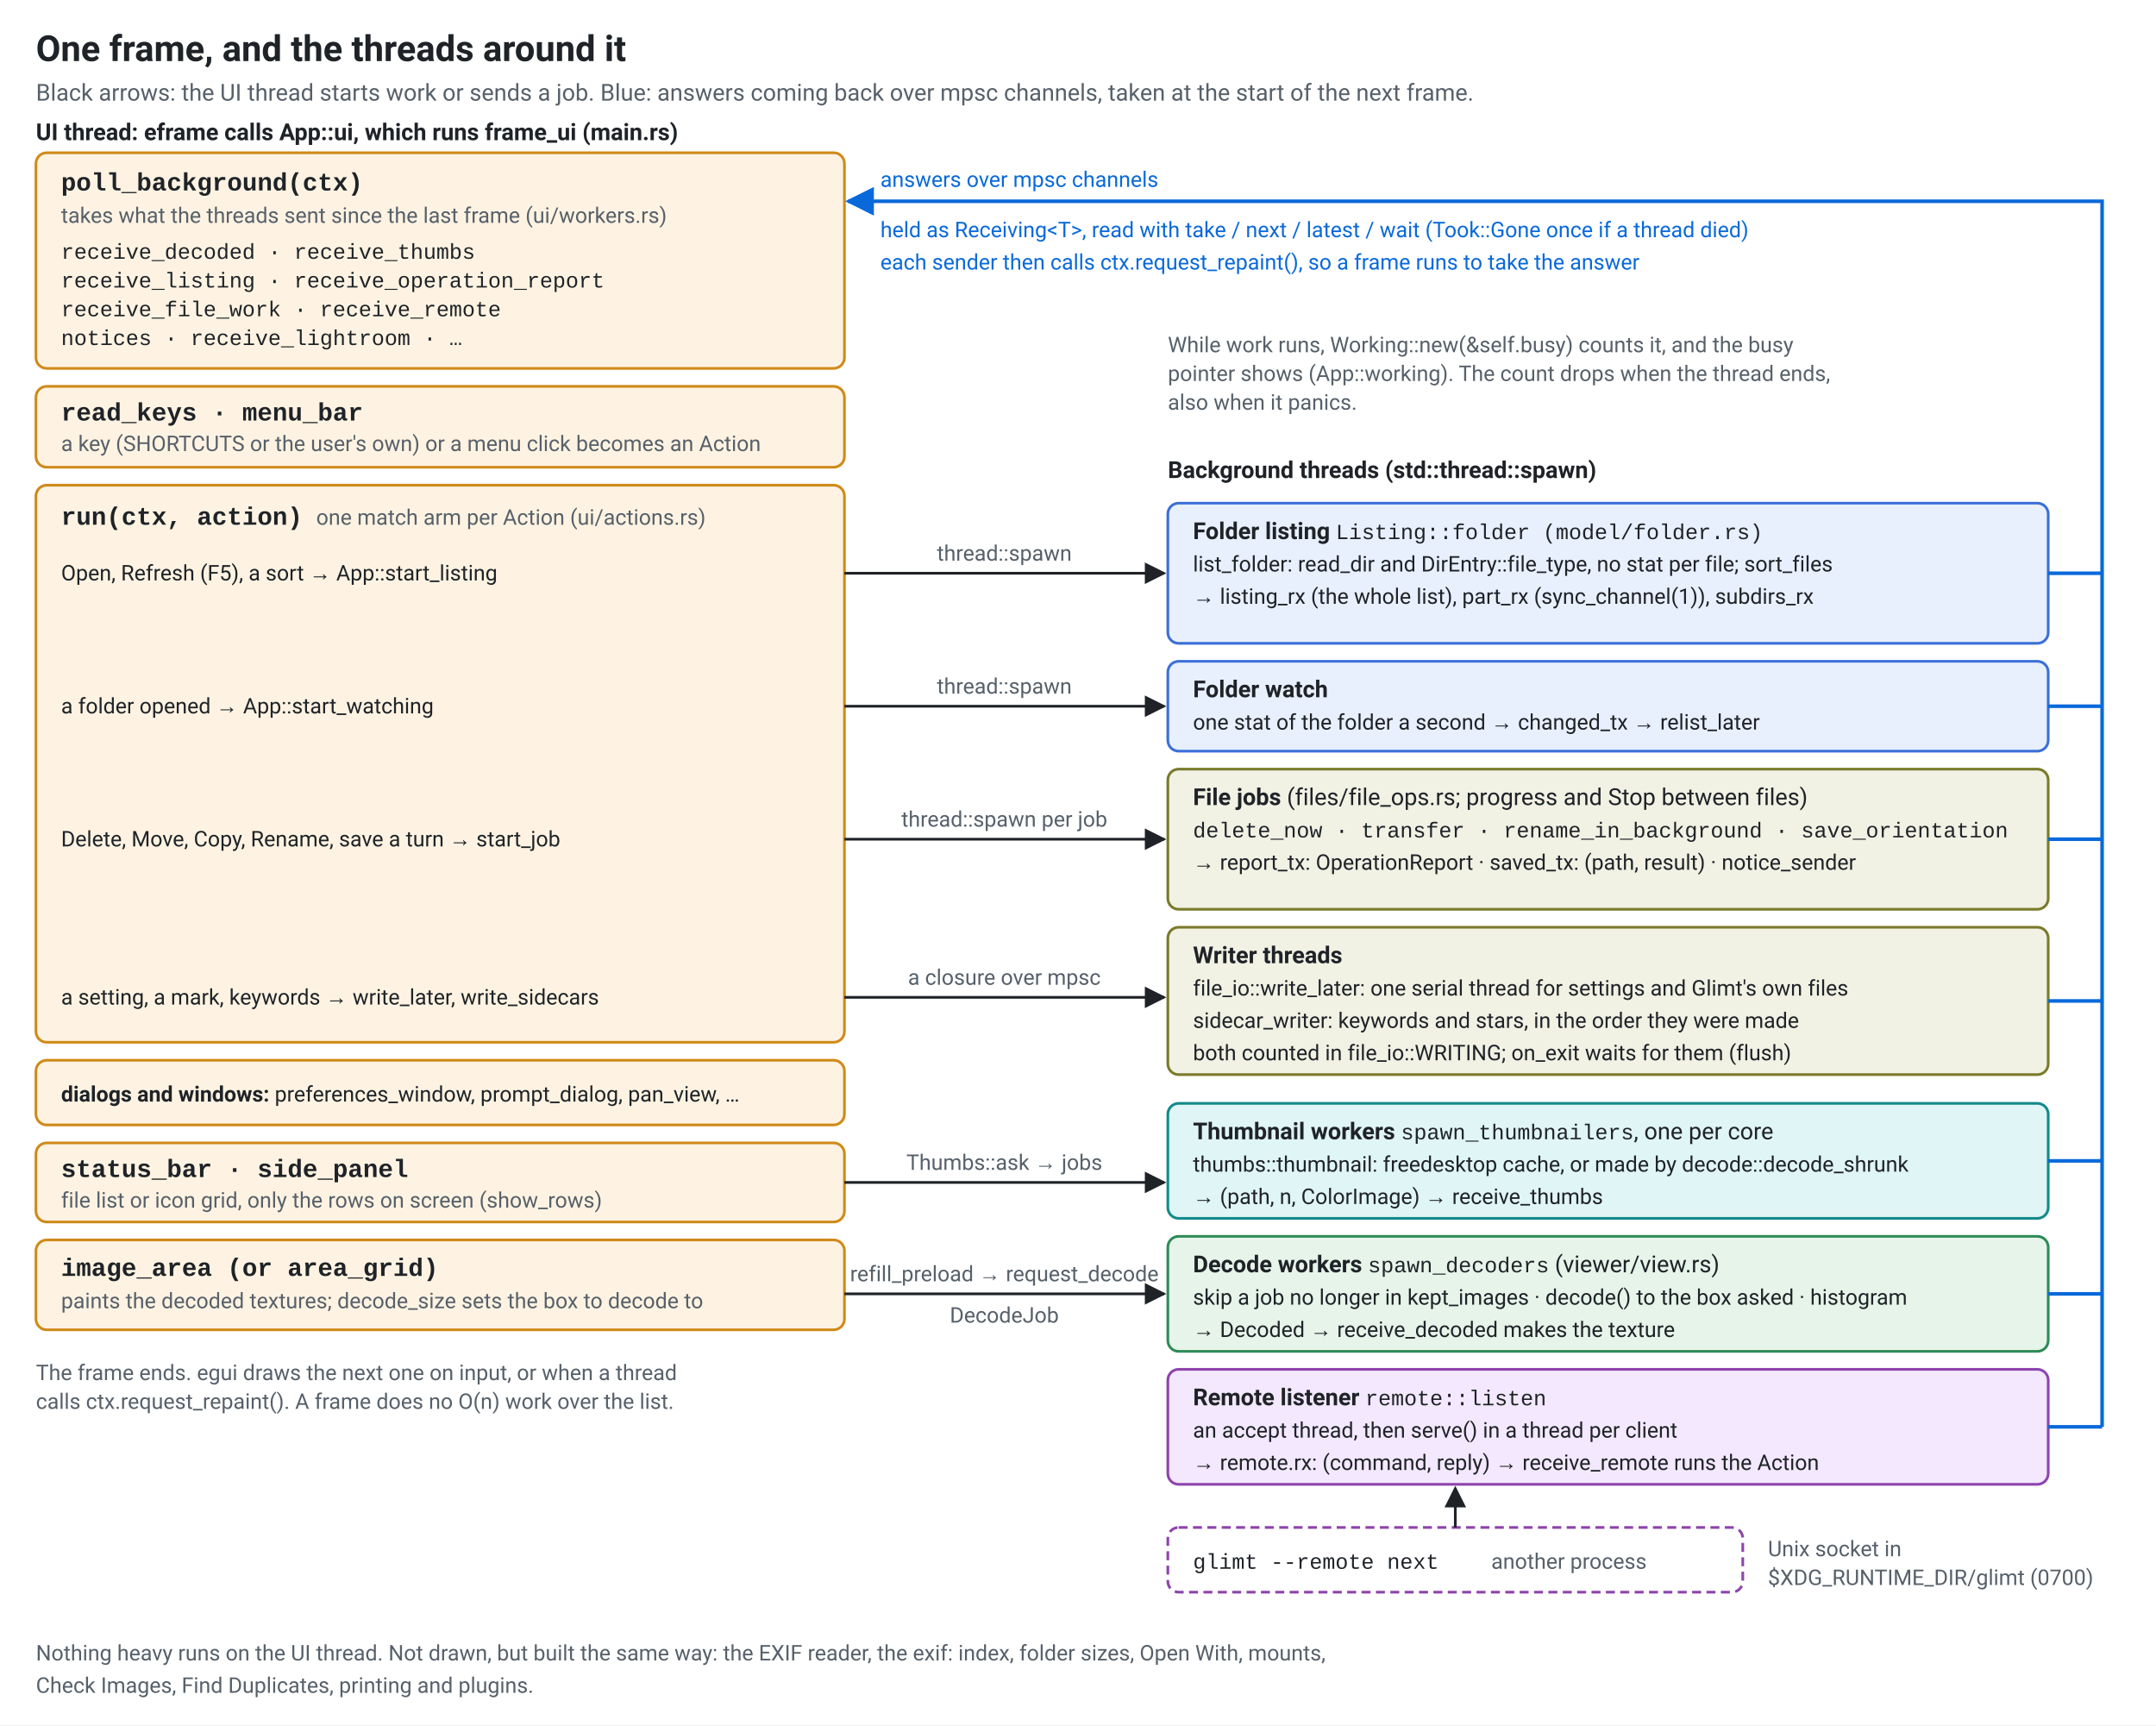
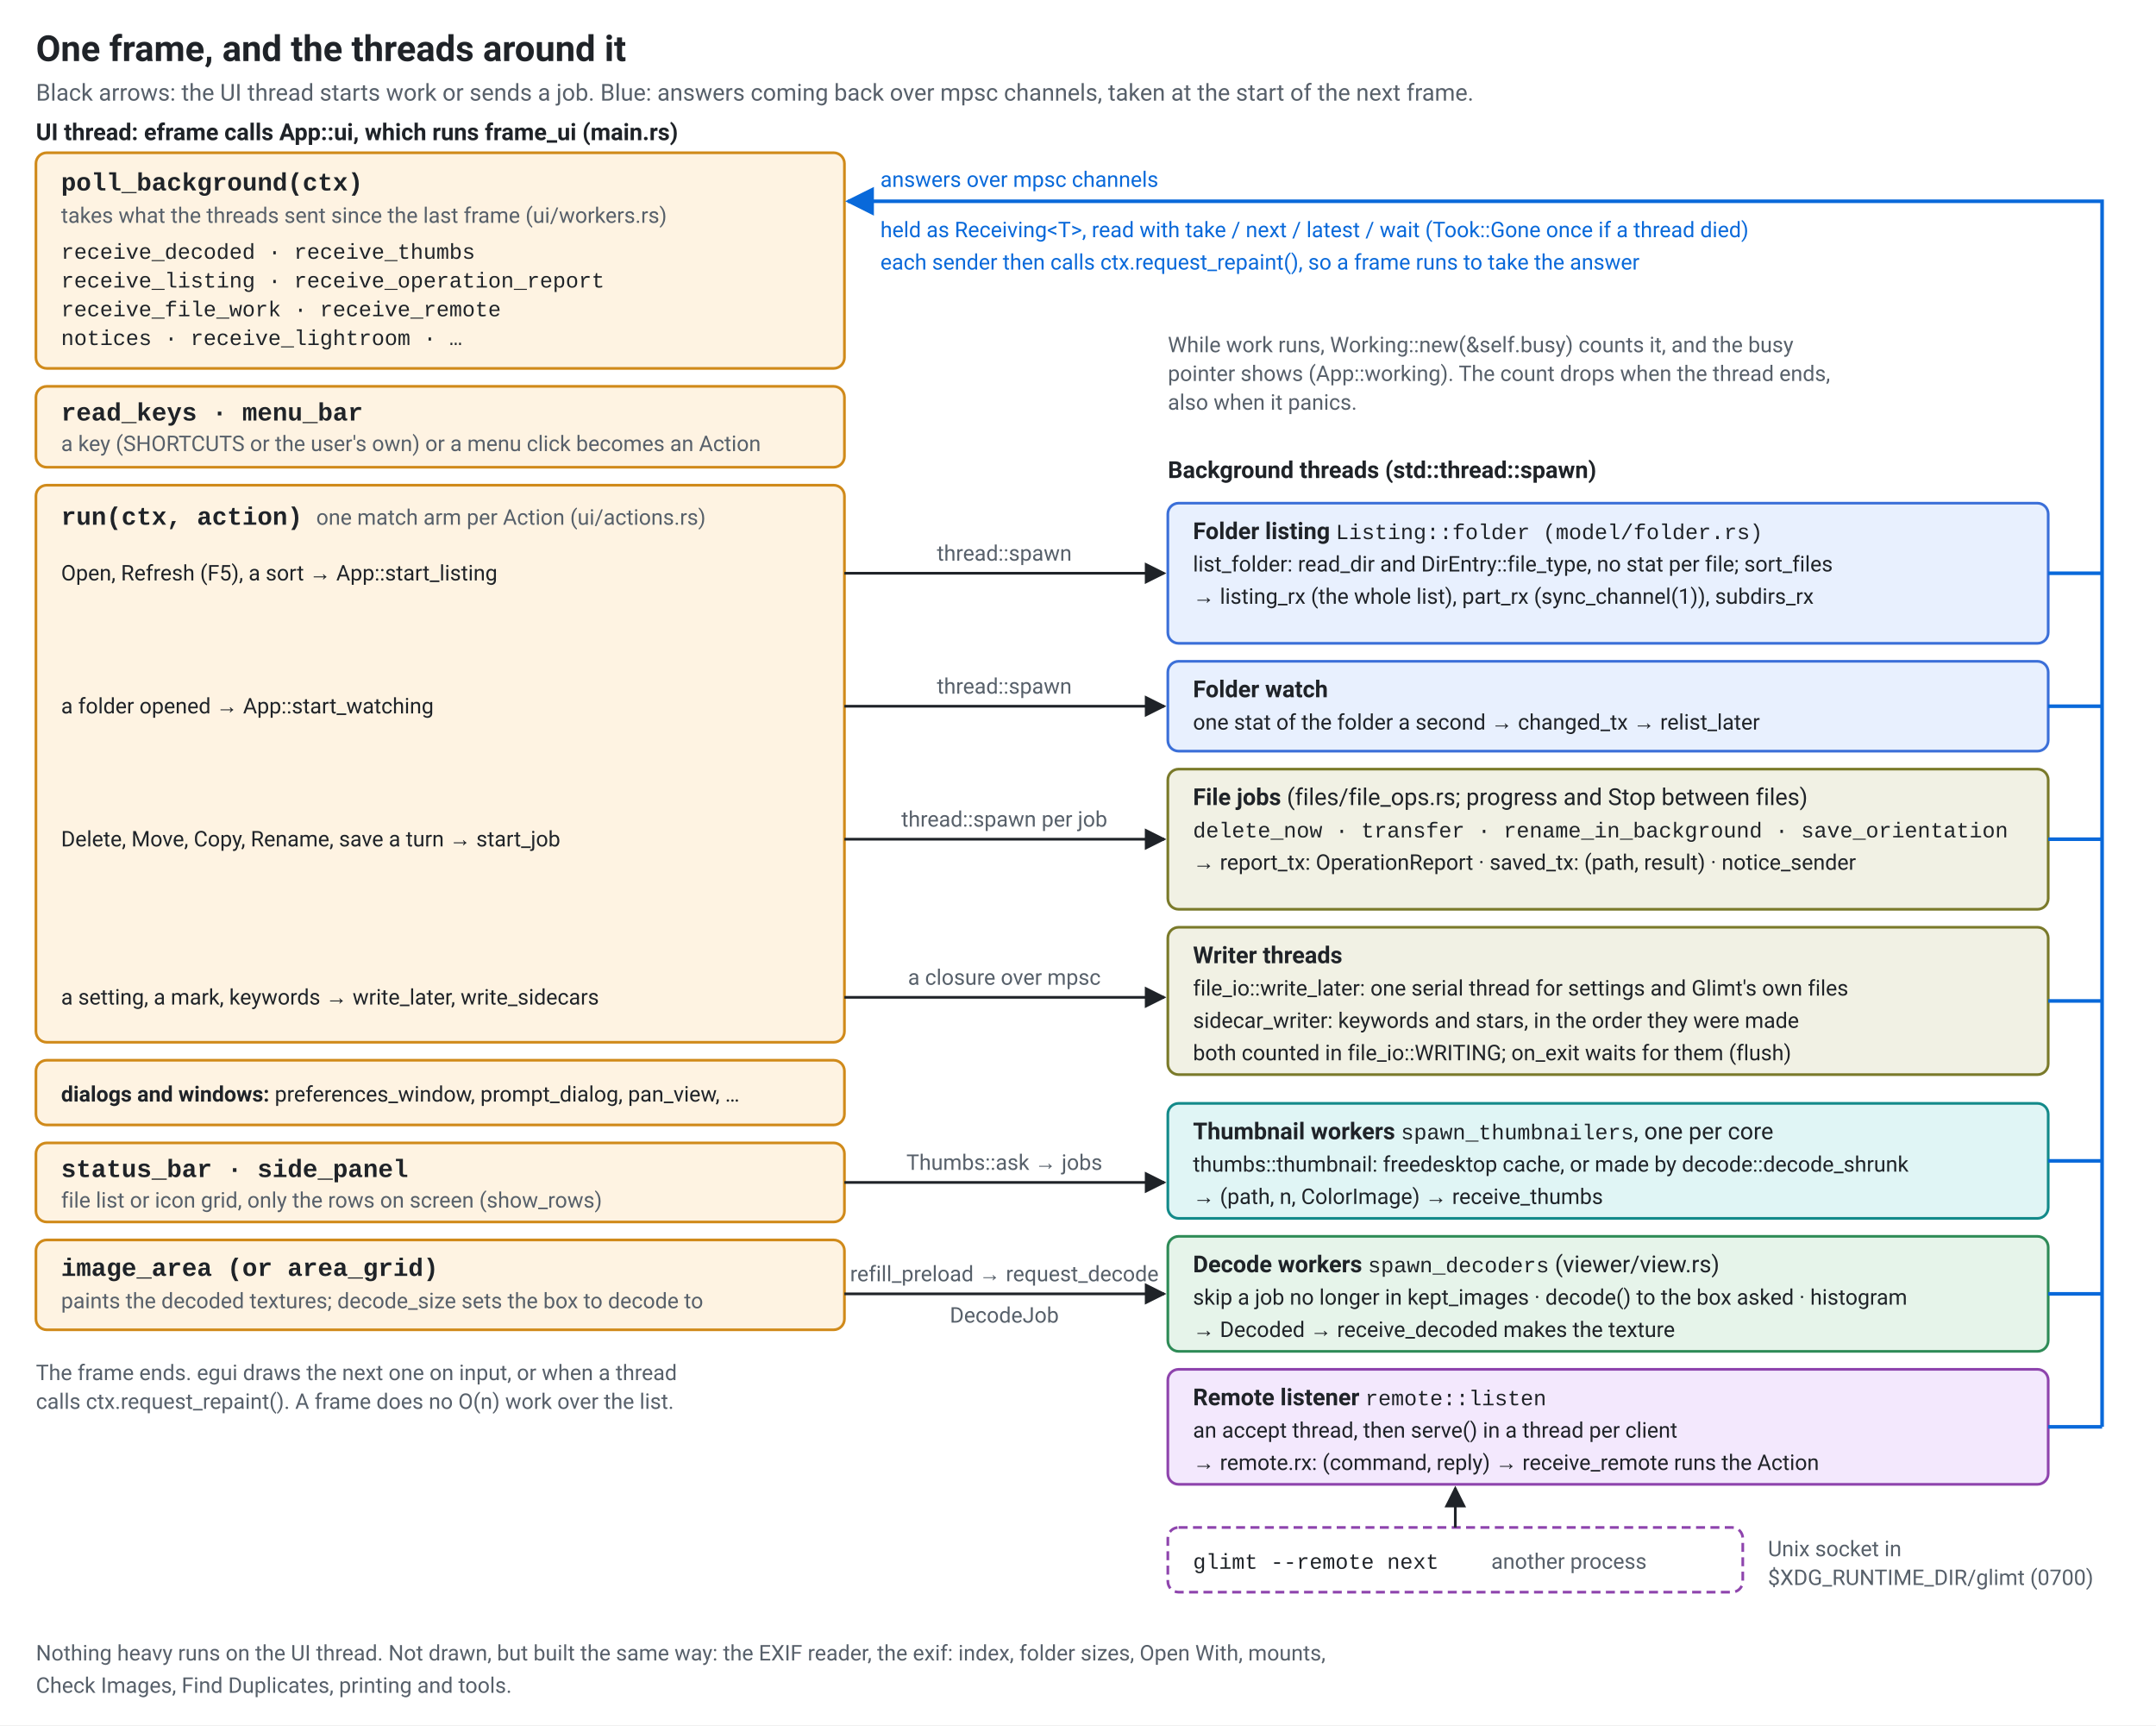
<svg xmlns="http://www.w3.org/2000/svg" viewBox="0 0 1200 960" width="1200" height="960" role="img" aria-label="One frame of Glimt and its background threads. The UI thread's frame_ui takes what threads sent (poll_background), turns keys and clicks into an Action, runs it, and draws. Actions and drawing start threads or send them jobs: folder listing, folder watch, file jobs, writer threads, thumbnail and decode workers; the remote listener takes commands from other processes. Every thread answers over an mpsc channel held as Receiving and calls request_repaint, so the next frame picks the answer up.">
  <defs>
    <marker id="arrow" viewBox="0 0 10 10" refX="9" refY="5" markerWidth="8" markerHeight="8" orient="auto-start-reverse">
      <path d="M0,0 L10,5 L0,10 z" fill="#1f2328" />
    </marker>
    <marker id="arrow-blue" viewBox="0 0 10 10" refX="9" refY="5" markerWidth="8" markerHeight="8" orient="auto-start-reverse">
      <path d="M0,0 L10,5 L0,10 z" fill="#0969da" />
    </marker>
  </defs>
  <rect x="0" y="0" width="1200" height="960" fill="#ffffff" />
  <g font-family="system-ui, -apple-system, 'Segoe UI', Roboto, 'Helvetica Neue', Arial, sans-serif" fill="#1f2328">
    <text x="20" y="34" font-size="20" font-weight="700">One frame, and the threads around it</text>
    <text x="20" y="56" font-size="13" fill="#57606a">Black arrows: the UI thread starts work or sends a job. Blue: answers coming back over mpsc channels, taken at the start of the next frame.</text>
    <text x="20" y="78" font-size="13" font-weight="700">UI thread: eframe calls App::ui, which runs frame_ui (main.rs)</text>
    <rect x="20" y="85" width="450" height="120" rx="6" fill="#fef3e2" stroke="#d08a1a" stroke-width="1.5" />
    <text x="34" y="106" font-size="14" font-weight="700" font-family="ui-monospace, SFMono-Regular, Menlo, Consolas, 'Liberation Mono', monospace">poll_background(ctx)</text>
    <text x="34" y="124" font-size="12" fill="#57606a">takes what the threads sent since the last frame (ui/workers.rs)</text>
    <g font-size="12" font-family="ui-monospace, SFMono-Regular, Menlo, Consolas, 'Liberation Mono', monospace">
      <text x="34" y="144">receive_decoded · receive_thumbs</text>
      <text x="34" y="160">receive_listing · receive_operation_report</text>
      <text x="34" y="176">receive_file_work · receive_remote</text>
      <text x="34" y="192">notices · receive_lightroom · …</text>
    </g>
    <rect x="20" y="215" width="450" height="45" rx="6" fill="#fef3e2" stroke="#d08a1a" stroke-width="1.5" />
    <text x="34" y="234" font-size="14" font-weight="700" font-family="ui-monospace, SFMono-Regular, Menlo, Consolas, 'Liberation Mono', monospace">read_keys · menu_bar</text>
    <text x="34" y="251" font-size="12" fill="#57606a">a key (SHORTCUTS or the user's own) or a menu click becomes an Action</text>
    <rect x="20" y="270" width="450" height="310" rx="6" fill="#fef3e2" stroke="#d08a1a" stroke-width="1.5" />
    <text x="34" y="292" font-size="14" font-weight="700" font-family="ui-monospace, SFMono-Regular, Menlo, Consolas, 'Liberation Mono', monospace">run(ctx, action)</text>
    <text x="176" y="292" font-size="12" fill="#57606a">one match arm per Action (ui/actions.rs)</text>
    <g font-size="12">
      <text x="34" y="323">Open, Refresh (F5), a sort → App::start_listing</text>
      <text x="34" y="397">a folder opened → App::start_watching</text>
      <text x="34" y="471">Delete, Move, Copy, Rename, save a turn → start_job</text>
      <text x="34" y="559">a setting, a mark, keywords → write_later, write_sidecars</text>
    </g>
    <rect x="20" y="590" width="450" height="36" rx="6" fill="#fef3e2" stroke="#d08a1a" stroke-width="1.5" />
    <text x="34" y="613" font-size="12">
      <tspan font-weight="700">dialogs and windows:</tspan> preferences_window, prompt_dialog, pan_view, …</text>
    <rect x="20" y="636" width="450" height="44" rx="6" fill="#fef3e2" stroke="#d08a1a" stroke-width="1.5" />
    <text x="34" y="655" font-size="14" font-weight="700" font-family="ui-monospace, SFMono-Regular, Menlo, Consolas, 'Liberation Mono', monospace">status_bar · side_panel</text>
    <text x="34" y="672" font-size="12" fill="#57606a">file list or icon grid, only the rows on screen (show_rows)</text>
    <rect x="20" y="690" width="450" height="50" rx="6" fill="#fef3e2" stroke="#d08a1a" stroke-width="1.5" />
    <text x="34" y="710" font-size="14" font-weight="700" font-family="ui-monospace, SFMono-Regular, Menlo, Consolas, 'Liberation Mono', monospace">image_area (or area_grid)</text>
    <text x="34" y="728" font-size="12" fill="#57606a">paints the decoded textures; decode_size sets the box to decode to</text>
    <text x="20" y="768" font-size="12" fill="#57606a">The frame ends. egui draws the next one on input, or when a thread</text>
    <text x="20" y="784" font-size="12" fill="#57606a">calls ctx.request_repaint(). A frame does no O(n) work over the list.</text>
    <g font-size="12" fill="#57606a" text-anchor="middle">
      <line x1="470" y1="319" x2="648" y2="319" stroke="#1f2328" stroke-width="1.5" marker-end="url(#arrow)" />
      <text x="559" y="312">thread::spawn</text>
      <line x1="470" y1="393" x2="648" y2="393" stroke="#1f2328" stroke-width="1.5" marker-end="url(#arrow)" />
      <text x="559" y="386">thread::spawn</text>
      <line x1="470" y1="467" x2="648" y2="467" stroke="#1f2328" stroke-width="1.5" marker-end="url(#arrow)" />
      <text x="559" y="460">thread::spawn per job</text>
      <line x1="470" y1="555" x2="648" y2="555" stroke="#1f2328" stroke-width="1.5" marker-end="url(#arrow)" />
      <text x="559" y="548">a closure over mpsc</text>
      <line x1="470" y1="658" x2="648" y2="658" stroke="#1f2328" stroke-width="1.5" marker-end="url(#arrow)" />
      <text x="559" y="651">Thumbs::ask → jobs</text>
      <line x1="470" y1="720" x2="648" y2="720" stroke="#1f2328" stroke-width="1.5" marker-end="url(#arrow)" />
      <text x="559" y="713">refill_preload → request_decode</text>
      <text x="559" y="736">DecodeJob</text>
    </g>
    <text x="650" y="196" font-size="12" fill="#57606a">While work runs, Working::new(&amp;self.busy) counts it, and the busy</text>
    <text x="650" y="212" font-size="12" fill="#57606a">pointer shows (App::working). The count drops when the thread ends,</text>
    <text x="650" y="228" font-size="12" fill="#57606a">also when it panics.</text>
    <text x="650" y="266" font-size="13" font-weight="700">Background threads (std::thread::spawn)</text>
    <rect x="650" y="280" width="490" height="78" rx="6" fill="#e8f0fe" stroke="#3b6fd8" stroke-width="1.5" />
    <text x="664" y="300" font-size="13">
      <tspan font-weight="700">Folder listing</tspan>
      <tspan font-family="ui-monospace, SFMono-Regular, Menlo, Consolas, 'Liberation Mono', monospace" font-size="12">Listing::folder (model/folder.rs)</tspan>
    </text>
    <text x="664" y="318" font-size="12">list_folder: read_dir and DirEntry::file_type, no stat per file; sort_files</text>
    <text x="664" y="336" font-size="12">→ listing_rx (the whole list), part_rx (sync_channel(1)), subdirs_rx</text>
    <rect x="650" y="368" width="490" height="50" rx="6" fill="#e8f0fe" stroke="#3b6fd8" stroke-width="1.5" />
    <text x="664" y="388" font-size="13" font-weight="700">Folder watch</text>
    <text x="664" y="406" font-size="12">one stat of the folder a second → changed_tx → relist_later</text>
    <rect x="650" y="428" width="490" height="78" rx="6" fill="#f1f1e4" stroke="#7a7a2a" stroke-width="1.5" />
    <text x="664" y="448" font-size="13">
      <tspan font-weight="700">File jobs</tspan> (files/file_ops.rs; progress and Stop between files)</text>
    <text x="664" y="466" font-size="12" font-family="ui-monospace, SFMono-Regular, Menlo, Consolas, 'Liberation Mono', monospace">delete_now · transfer · rename_in_background · save_orientation</text>
    <text x="664" y="484" font-size="12">→ report_tx: OperationReport · saved_tx: (path, result) · notice_sender</text>
    <rect x="650" y="516" width="490" height="82" rx="6" fill="#f1f1e4" stroke="#7a7a2a" stroke-width="1.5" />
    <text x="664" y="536" font-size="13" font-weight="700">Writer threads</text>
    <text x="664" y="554" font-size="12">file_io::write_later: one serial thread for settings and Glimt's own files</text>
    <text x="664" y="572" font-size="12">sidecar_writer: keywords and stars, in the order they were made</text>
    <text x="664" y="590" font-size="12">both counted in file_io::WRITING; on_exit waits for them (flush)</text>
    <rect x="650" y="614" width="490" height="64" rx="6" fill="#e0f5f5" stroke="#138a8a" stroke-width="1.5" />
    <text x="664" y="634" font-size="13">
      <tspan font-weight="700">Thumbnail workers</tspan>
      <tspan font-family="ui-monospace, SFMono-Regular, Menlo, Consolas, 'Liberation Mono', monospace" font-size="12">spawn_thumbnailers</tspan>, one per core</text>
    <text x="664" y="652" font-size="12">thumbs::thumbnail: freedesktop cache, or made by decode::decode_shrunk</text>
    <text x="664" y="670" font-size="12">→ (path, n, ColorImage) → receive_thumbs</text>
    <rect x="650" y="688" width="490" height="64" rx="6" fill="#e6f4ea" stroke="#2e8b57" stroke-width="1.5" />
    <text x="664" y="708" font-size="13">
      <tspan font-weight="700">Decode workers</tspan>
      <tspan font-family="ui-monospace, SFMono-Regular, Menlo, Consolas, 'Liberation Mono', monospace" font-size="12">spawn_decoders</tspan> (viewer/view.rs)</text>
    <text x="664" y="726" font-size="12">skip a job no longer in kept_images · decode() to the box asked · histogram</text>
    <text x="664" y="744" font-size="12">→ Decoded → receive_decoded makes the texture</text>
    <rect x="650" y="762" width="490" height="64" rx="6" fill="#f3e8fd" stroke="#8e44ad" stroke-width="1.5" />
    <text x="664" y="782" font-size="13">
      <tspan font-weight="700">Remote listener</tspan>
      <tspan font-family="ui-monospace, SFMono-Regular, Menlo, Consolas, 'Liberation Mono', monospace" font-size="12">remote::listen</tspan>
    </text>
    <text x="664" y="800" font-size="12">an accept thread, then serve() in a thread per client</text>
    <text x="664" y="818" font-size="12">→ remote.rx: (command, reply) → receive_remote runs the Action</text>
    <rect x="650" y="850" width="320" height="36" rx="6" fill="#ffffff" stroke="#8e44ad" stroke-width="1.5" stroke-dasharray="5 3" />
    <text x="664" y="873" font-size="12" font-family="ui-monospace, SFMono-Regular, Menlo, Consolas, 'Liberation Mono', monospace">glimt --remote next</text>
    <text x="830" y="873" font-size="12" fill="#57606a">another process</text>
    <line x1="810" y1="850" x2="810" y2="828" stroke="#1f2328" stroke-width="1.5" marker-end="url(#arrow)" />
    <text x="984" y="866" font-size="12" fill="#57606a">Unix socket in</text>
    <text x="984" y="882" font-size="12" fill="#57606a">$XDG_RUNTIME_DIR/glimt (0700)</text>
    <g stroke="#0969da" stroke-width="2" fill="none">
      <line x1="1140" y1="319" x2="1170" y2="319" />
      <line x1="1140" y1="393" x2="1170" y2="393" />
      <line x1="1140" y1="467" x2="1170" y2="467" />
      <line x1="1140" y1="557" x2="1170" y2="557" />
      <line x1="1140" y1="646" x2="1170" y2="646" />
      <line x1="1140" y1="720" x2="1170" y2="720" />
      <line x1="1140" y1="794" x2="1170" y2="794" />
      <polyline points="1170,794 1170,112 472,112" marker-end="url(#arrow-blue)" />
    </g>
    <g font-size="12" fill="#0969da">
      <text x="490" y="104">answers over mpsc channels</text>
      <text x="490" y="132">held as Receiving&lt;T&gt;, read with take / next / latest / wait (Took::Gone once if a thread died)</text>
      <text x="490" y="150">each sender then calls ctx.request_repaint(), so a frame runs to take the answer</text>
    </g>
    <text x="20" y="924" font-size="12" fill="#57606a">Nothing heavy runs on the UI thread. Not drawn, but built the same way: the EXIF reader, the exif: index, folder sizes, Open With, mounts,</text>
-     <text x="20" y="942" font-size="12" fill="#57606a">Check Images, Find Duplicates, printing and plugins.</text>
+     <text x="20" y="942" font-size="12" fill="#57606a">Check Images, Find Duplicates, printing and tools.</text>
  </g>
</svg>
